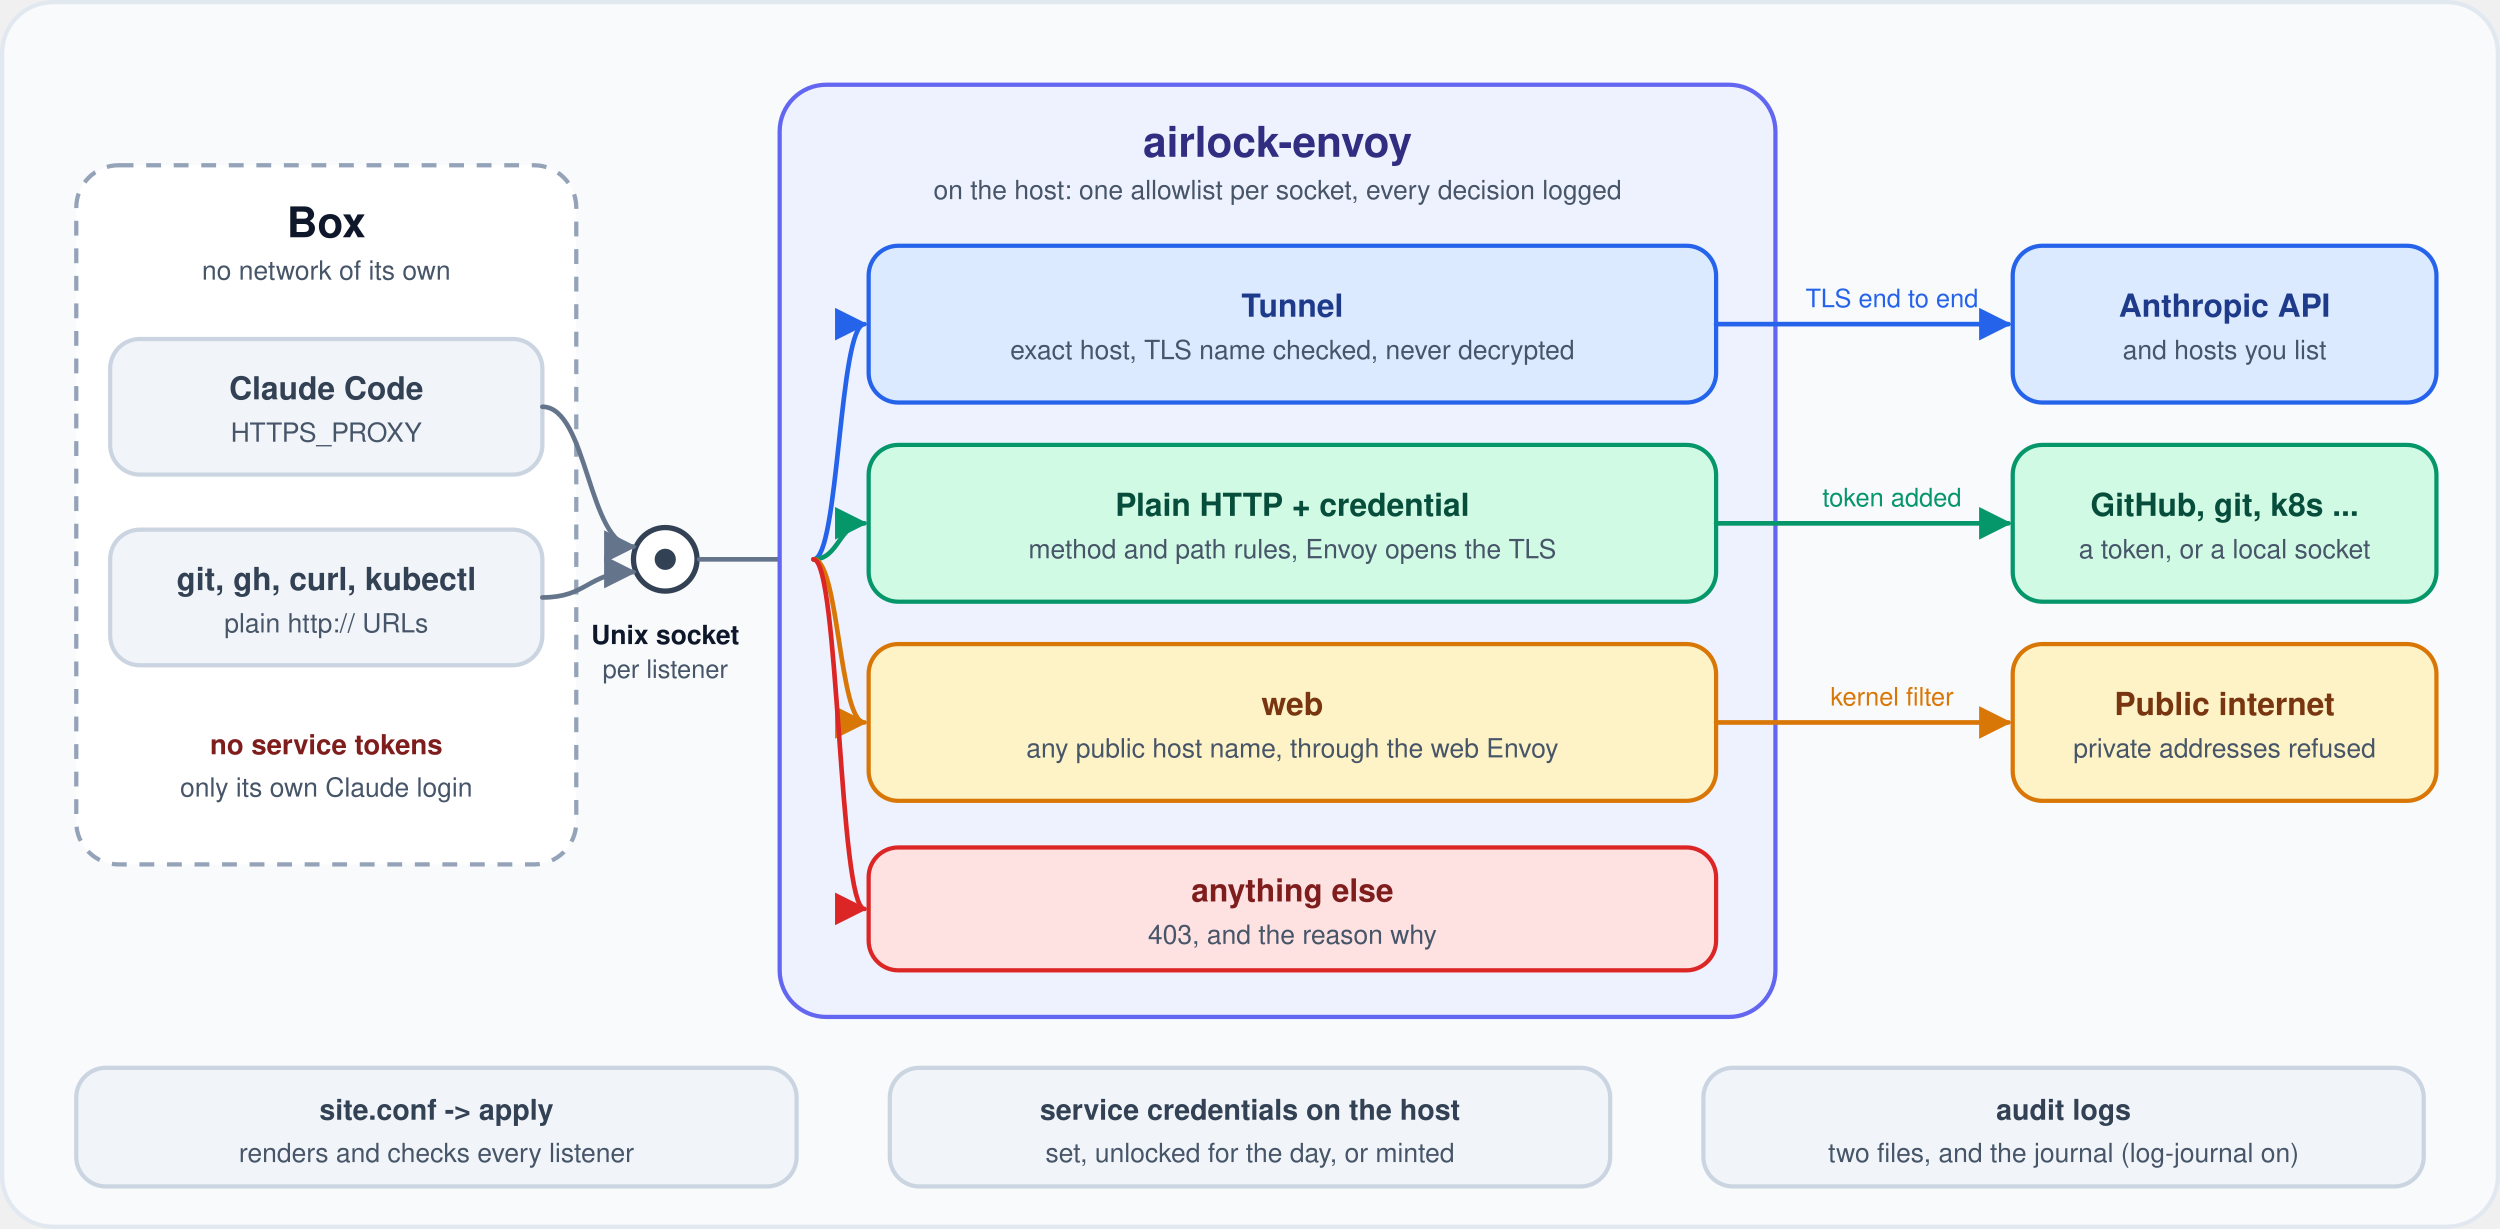
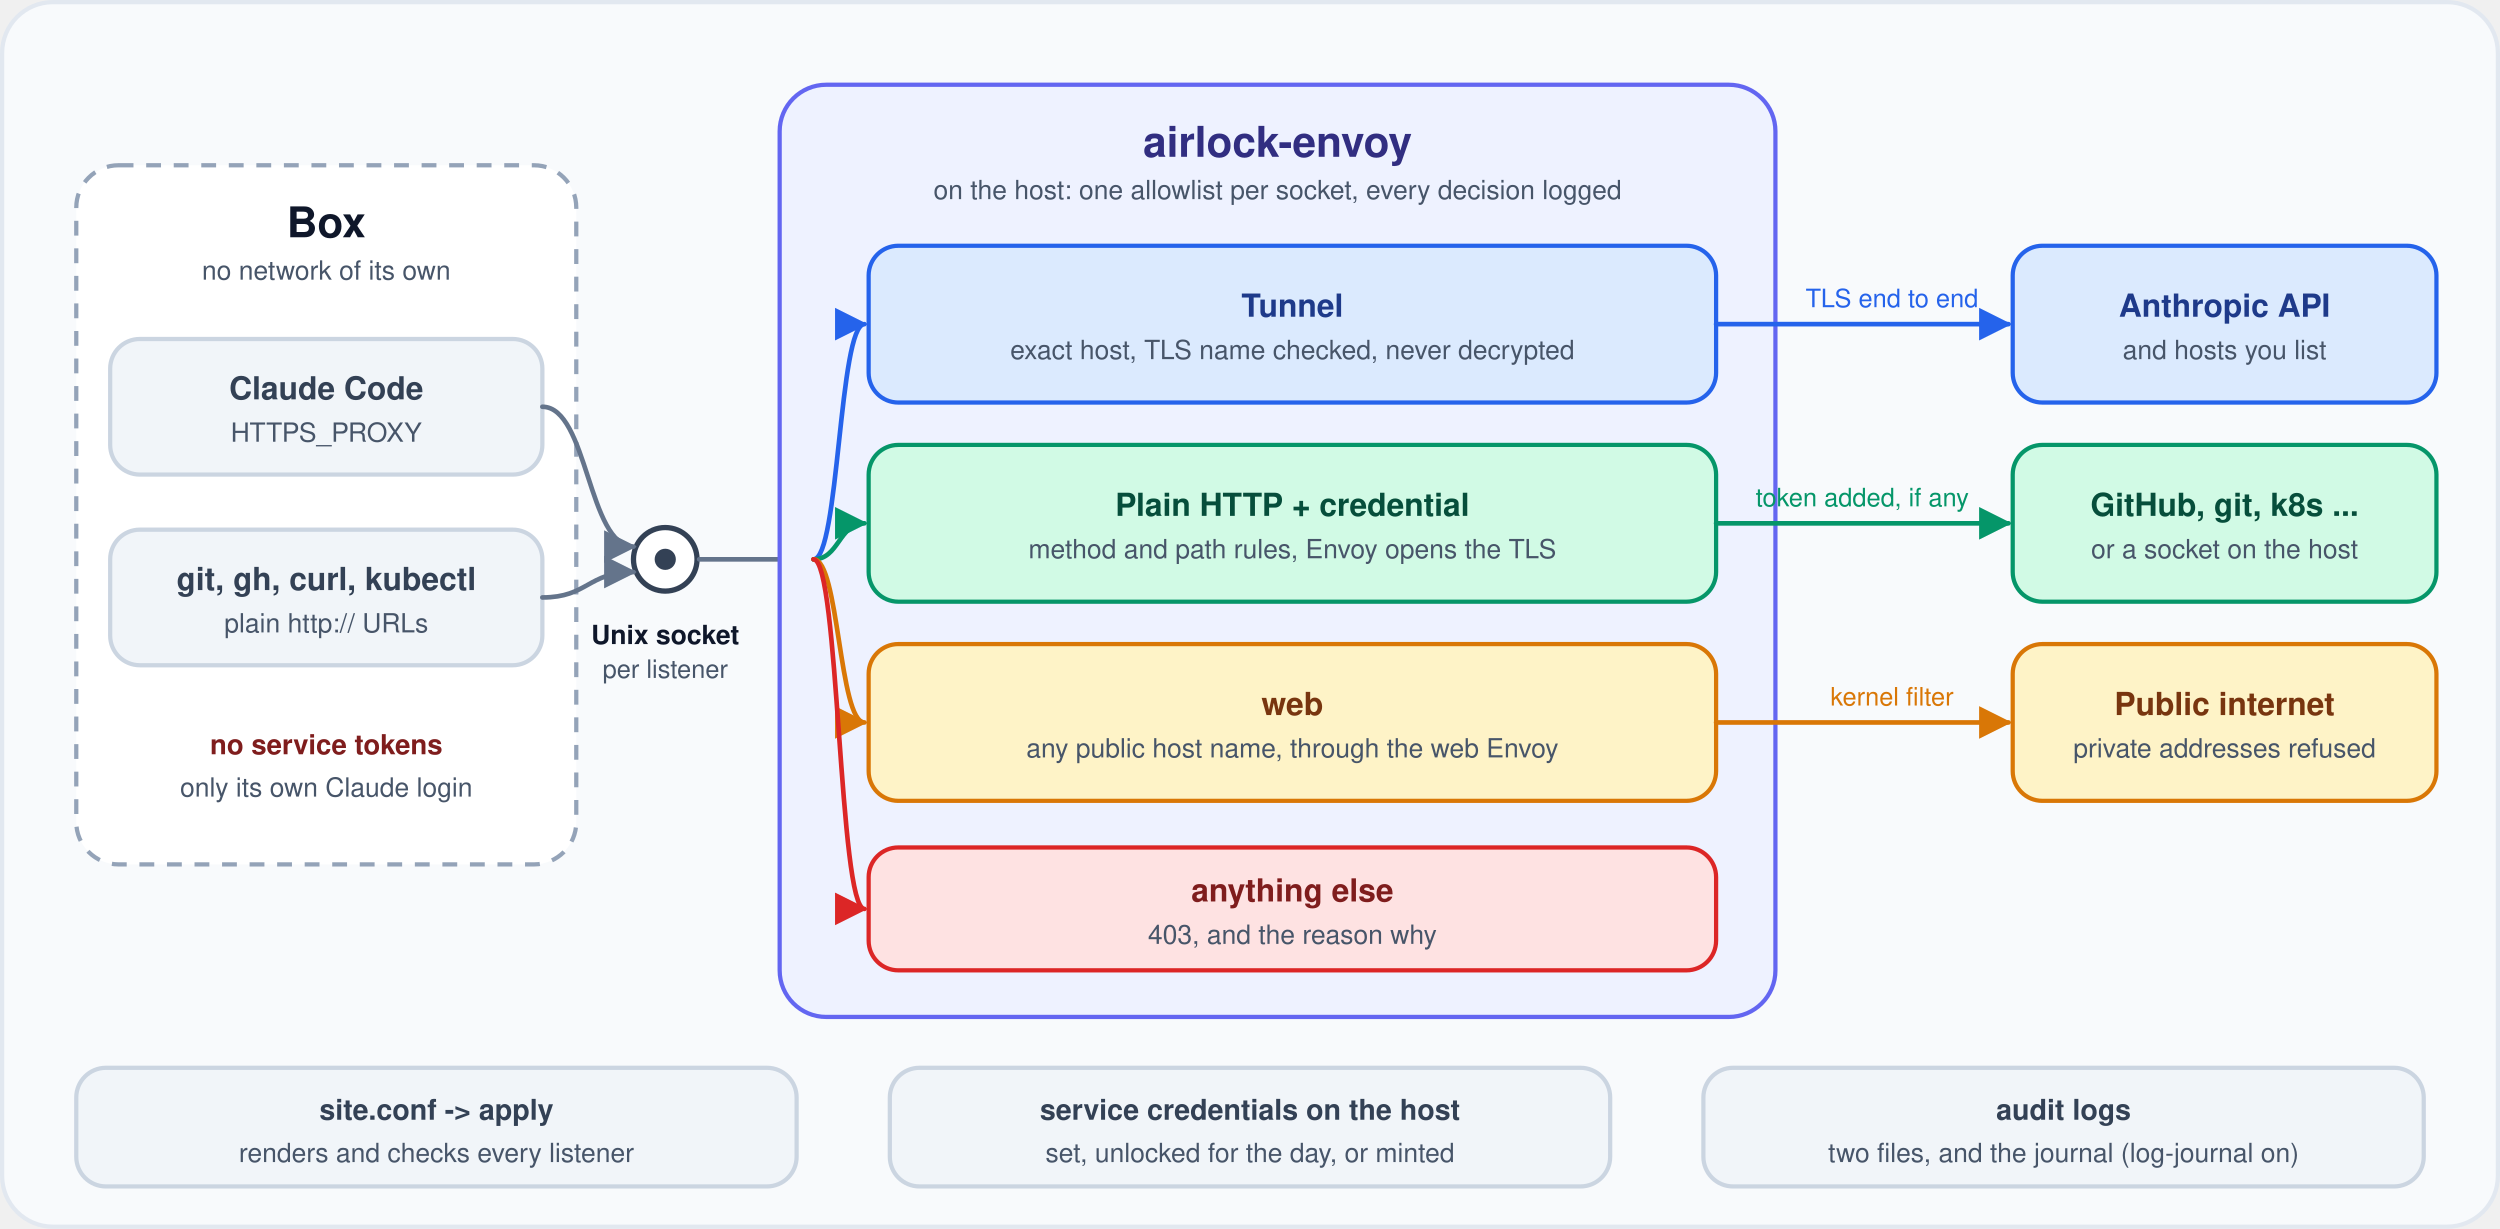
- <svg xmlns="http://www.w3.org/2000/svg" viewBox="0 0 1180 580" width="1180" height="580" role="img" aria-label="A box with no network reaches out only through its Unix socket. airlock-envoy on the host sends each request one of three ways or refuses it: a tunnel to exact hosts, plain HTTP with a credential it adds, or web to the public internet through a second Envoy whose kernel filter refuses private addresses.">
+ <svg xmlns="http://www.w3.org/2000/svg" viewBox="0 0 1180 580" width="1180" height="580" role="img" aria-label="A box with no network reaches out only through its Unix socket. airlock-envoy on the host sends each request one of three ways or refuses it: a tunnel to exact hosts, plain HTTP (adding a credential where it holds one, or to a local service's socket), or web to the public internet through a second Envoy whose kernel filter refuses private addresses.">
  <defs>
    <marker id="a-box" viewBox="0 0 10 10" refX="9" refY="5" markerWidth="7" markerHeight="7" orient="auto-start-reverse">
      <path d="M0,0 L10,5 L0,10 z" fill="#94a3b8" />
    </marker>
    <marker id="a-envoy" viewBox="0 0 10 10" refX="9" refY="5" markerWidth="7" markerHeight="7" orient="auto-start-reverse">
      <path d="M0,0 L10,5 L0,10 z" fill="#6366f1" />
    </marker>
    <marker id="a-blue" viewBox="0 0 10 10" refX="9" refY="5" markerWidth="7" markerHeight="7" orient="auto-start-reverse">
      <path d="M0,0 L10,5 L0,10 z" fill="#2563eb" />
    </marker>
    <marker id="a-green" viewBox="0 0 10 10" refX="9" refY="5" markerWidth="7" markerHeight="7" orient="auto-start-reverse">
      <path d="M0,0 L10,5 L0,10 z" fill="#059669" />
    </marker>
    <marker id="a-amber" viewBox="0 0 10 10" refX="9" refY="5" markerWidth="7" markerHeight="7" orient="auto-start-reverse">
      <path d="M0,0 L10,5 L0,10 z" fill="#d97706" />
    </marker>
    <marker id="a-red" viewBox="0 0 10 10" refX="9" refY="5" markerWidth="7" markerHeight="7" orient="auto-start-reverse">
      <path d="M0,0 L10,5 L0,10 z" fill="#dc2626" />
    </marker>
    <marker id="a-grey" viewBox="0 0 10 10" refX="9" refY="5" markerWidth="7" markerHeight="7" orient="auto-start-reverse">
      <path d="M0,0 L10,5 L0,10 z" fill="#cbd5e1" />
    </marker>
    <marker id="a-mute" viewBox="0 0 10 10" refX="9" refY="5" markerWidth="7" markerHeight="7" orient="auto-start-reverse">
      <path d="M0,0 L10,5 L0,10 z" fill="#64748b" />
    </marker>
  </defs>
  <rect x="1" y="1" width="1178" height="578" rx="24" fill="#f8fafc" stroke="#e2e8f0" stroke-width="2" />
  <rect x="36" y="78" width="236" height="330" rx="20" fill="#ffffff" stroke="#94a3b8" stroke-width="2" stroke-dasharray="7 6" />
  <text x="154" y="112" font-family="-apple-system, 'Segoe UI', Helvetica, Arial, sans-serif" font-size="20" font-weight="700" fill="#0f172a" text-anchor="middle">Box</text>
  <text x="154" y="132" font-family="-apple-system, 'Segoe UI', Helvetica, Arial, sans-serif" font-size="12.5" fill="#475569" text-anchor="middle">no network of its own</text>
  <rect x="52" y="160" width="204" height="64" rx="14" fill="#f1f5f9" stroke="#cbd5e1" stroke-width="2" />
  <text x="154.0" y="188.5" font-family="-apple-system, 'Segoe UI', Helvetica, Arial, sans-serif" font-size="15" font-weight="700" fill="#334155" text-anchor="middle">Claude Code</text>
  <text x="154.0" y="208.5" font-family="-apple-system, 'Segoe UI', Helvetica, Arial, sans-serif" font-size="12.5" fill="#475569" text-anchor="middle">HTTPS_PROXY</text>
  <rect x="52" y="250" width="204" height="64" rx="14" fill="#f1f5f9" stroke="#cbd5e1" stroke-width="2" />
  <text x="154.0" y="278.5" font-family="-apple-system, 'Segoe UI', Helvetica, Arial, sans-serif" font-size="15" font-weight="700" fill="#334155" text-anchor="middle">git, gh, curl, kubectl</text>
  <text x="154.0" y="298.5" font-family="-apple-system, 'Segoe UI', Helvetica, Arial, sans-serif" font-size="12.5" fill="#475569" text-anchor="middle">plain http:// URLs</text>
  <text x="154" y="356" font-family="-apple-system, 'Segoe UI', Helvetica, Arial, sans-serif" font-size="13" font-weight="700" fill="#7f1d1d" text-anchor="middle">no service tokens</text>
  <text x="154" y="376" font-family="-apple-system, 'Segoe UI', Helvetica, Arial, sans-serif" font-size="12.5" fill="#475569" text-anchor="middle">only its own Claude login</text>
  <circle cx="314" cy="264" r="15" fill="#ffffff" stroke="#334155" stroke-width="2.5" />
  <circle cx="314" cy="264" r="5" fill="#334155" />
  <text x="314" y="304" font-family="-apple-system, 'Segoe UI', Helvetica, Arial, sans-serif" font-size="12.5" font-weight="700" fill="#0f172a" text-anchor="middle">Unix socket</text>
  <text x="314" y="320" font-family="-apple-system, 'Segoe UI', Helvetica, Arial, sans-serif" font-size="12" fill="#475569" text-anchor="middle">per listener</text>
  <path d="M256,192 C277.5,192 277.5,258 299,258" fill="none" stroke="#64748b" stroke-width="2.2" stroke-linecap="round" marker-end="url(#a-mute)" />
  <path d="M256,282 C277.5,282 277.5,270 299,270" fill="none" stroke="#64748b" stroke-width="2.2" stroke-linecap="round" marker-end="url(#a-mute)" />
  <path d="M330,264 L384,264" fill="none" stroke="#64748b" stroke-width="2.2" stroke-linecap="round" marker-end="url(#a-mute)" />
  <rect x="368" y="40" width="470" height="440" rx="22" fill="#eef2ff" stroke="#6366f1" stroke-width="2" />
  <text x="603" y="74" font-family="-apple-system, 'Segoe UI', Helvetica, Arial, sans-serif" font-size="20" font-weight="700" fill="#312e81" text-anchor="middle">airlock-envoy</text>
  <text x="603" y="94" font-family="-apple-system, 'Segoe UI', Helvetica, Arial, sans-serif" font-size="12.5" fill="#475569" text-anchor="middle">on the host: one allowlist per socket, every decision logged</text>
  <rect x="410" y="116" width="400" height="74" rx="14" fill="#dbeafe" stroke="#2563eb" stroke-width="2" />
  <text x="610.0" y="149.5" font-family="-apple-system, 'Segoe UI', Helvetica, Arial, sans-serif" font-size="15" font-weight="700" fill="#1e3a8a" text-anchor="middle">Tunnel</text>
  <text x="610.0" y="169.5" font-family="-apple-system, 'Segoe UI', Helvetica, Arial, sans-serif" font-size="12.5" fill="#475569" text-anchor="middle">exact host, TLS name checked, never decrypted</text>
  <path d="M384,264 C396.0,264 396.0,153 408,153" fill="none" stroke="#2563eb" stroke-width="2.2" stroke-linecap="round" marker-end="url(#a-blue)" />
  <rect x="410" y="210" width="400" height="74" rx="14" fill="#d1fae5" stroke="#059669" stroke-width="2" />
  <text x="610.0" y="243.5" font-family="-apple-system, 'Segoe UI', Helvetica, Arial, sans-serif" font-size="15" font-weight="700" fill="#064e3b" text-anchor="middle">Plain HTTP + credential</text>
  <text x="610.0" y="263.5" font-family="-apple-system, 'Segoe UI', Helvetica, Arial, sans-serif" font-size="12.5" fill="#475569" text-anchor="middle">method and path rules, Envoy opens the TLS</text>
  <path d="M384,264 C396.0,264 396.0,247 408,247" fill="none" stroke="#059669" stroke-width="2.2" stroke-linecap="round" marker-end="url(#a-green)" />
  <rect x="410" y="304" width="400" height="74" rx="14" fill="#fef3c7" stroke="#d97706" stroke-width="2" />
  <text x="610.0" y="337.5" font-family="-apple-system, 'Segoe UI', Helvetica, Arial, sans-serif" font-size="15" font-weight="700" fill="#78350f" text-anchor="middle">web</text>
  <text x="610.0" y="357.5" font-family="-apple-system, 'Segoe UI', Helvetica, Arial, sans-serif" font-size="12.5" fill="#475569" text-anchor="middle">any public host name, through the web Envoy</text>
  <path d="M384,264 C396.0,264 396.0,341 408,341" fill="none" stroke="#d97706" stroke-width="2.2" stroke-linecap="round" marker-end="url(#a-amber)" />
  <rect x="410" y="400" width="400" height="58" rx="14" fill="#fee2e2" stroke="#dc2626" stroke-width="2" />
  <text x="610.0" y="425.5" font-family="-apple-system, 'Segoe UI', Helvetica, Arial, sans-serif" font-size="15" font-weight="700" fill="#7f1d1d" text-anchor="middle">anything else</text>
  <text x="610.0" y="445.5" font-family="-apple-system, 'Segoe UI', Helvetica, Arial, sans-serif" font-size="12.5" fill="#475569" text-anchor="middle">403, and the reason why</text>
  <path d="M384,264 C396.0,264 396.0,429 408,429" fill="none" stroke="#dc2626" stroke-width="2.2" stroke-linecap="round" marker-end="url(#a-red)" />
  <rect x="950" y="116" width="200" height="74" rx="14" fill="#dbeafe" stroke="#2563eb" stroke-width="2" />
  <text x="1050.0" y="149.5" font-family="-apple-system, 'Segoe UI', Helvetica, Arial, sans-serif" font-size="15" font-weight="700" fill="#1e3a8a" text-anchor="middle">Anthropic API</text>
  <text x="1050.0" y="169.5" font-family="-apple-system, 'Segoe UI', Helvetica, Arial, sans-serif" font-size="12.5" fill="#475569" text-anchor="middle">and hosts you list</text>
  <path d="M810,153 L948,153" fill="none" stroke="#2563eb" stroke-width="2.2" stroke-linecap="round" marker-end="url(#a-blue)" />
  <text x="893" y="145" font-family="-apple-system, 'Segoe UI', Helvetica, Arial, sans-serif" font-size="12" fill="#2563eb" text-anchor="middle">TLS end to end</text>
  <rect x="950" y="210" width="200" height="74" rx="14" fill="#d1fae5" stroke="#059669" stroke-width="2" />
  <text x="1050.0" y="243.5" font-family="-apple-system, 'Segoe UI', Helvetica, Arial, sans-serif" font-size="15" font-weight="700" fill="#064e3b" text-anchor="middle">GitHub, git, k8s ...</text>
-   <text x="1050.0" y="263.5" font-family="-apple-system, 'Segoe UI', Helvetica, Arial, sans-serif" font-size="12.5" fill="#475569" text-anchor="middle">a token, or a local socket</text>
+   <text x="1050.0" y="263.5" font-family="-apple-system, 'Segoe UI', Helvetica, Arial, sans-serif" font-size="12.5" fill="#475569" text-anchor="middle">or a socket on the host</text>
  <path d="M810,247 L948,247" fill="none" stroke="#059669" stroke-width="2.2" stroke-linecap="round" marker-end="url(#a-green)" />
-   <text x="893" y="239" font-family="-apple-system, 'Segoe UI', Helvetica, Arial, sans-serif" font-size="12" fill="#059669" text-anchor="middle">token added</text>
+   <text x="879" y="239" font-family="-apple-system, 'Segoe UI', Helvetica, Arial, sans-serif" font-size="12" fill="#059669" text-anchor="middle">token added, if any</text>
  <rect x="950" y="304" width="200" height="74" rx="14" fill="#fef3c7" stroke="#d97706" stroke-width="2" />
  <text x="1050.0" y="337.5" font-family="-apple-system, 'Segoe UI', Helvetica, Arial, sans-serif" font-size="15" font-weight="700" fill="#78350f" text-anchor="middle">Public internet</text>
  <text x="1050.0" y="357.5" font-family="-apple-system, 'Segoe UI', Helvetica, Arial, sans-serif" font-size="12.5" fill="#475569" text-anchor="middle">private addresses refused</text>
  <path d="M810,341 L948,341" fill="none" stroke="#d97706" stroke-width="2.2" stroke-linecap="round" marker-end="url(#a-amber)" />
  <text x="893" y="333" font-family="-apple-system, 'Segoe UI', Helvetica, Arial, sans-serif" font-size="12" fill="#d97706" text-anchor="middle">kernel filter</text>
  <rect x="36" y="504" width="340" height="56" rx="14" fill="#f1f5f9" stroke="#cbd5e1" stroke-width="2" />
  <text x="206.0" y="528.5" font-family="-apple-system, 'Segoe UI', Helvetica, Arial, sans-serif" font-size="13.5" font-weight="700" fill="#334155" text-anchor="middle">site.conf -&gt; apply</text>
  <text x="206.0" y="548.5" font-family="-apple-system, 'Segoe UI', Helvetica, Arial, sans-serif" font-size="12.5" fill="#475569" text-anchor="middle">renders and checks every listener</text>
  <rect x="420" y="504" width="340" height="56" rx="14" fill="#f1f5f9" stroke="#cbd5e1" stroke-width="2" />
  <text x="590.0" y="528.5" font-family="-apple-system, 'Segoe UI', Helvetica, Arial, sans-serif" font-size="13.5" font-weight="700" fill="#334155" text-anchor="middle">service credentials on the host</text>
  <text x="590.0" y="548.5" font-family="-apple-system, 'Segoe UI', Helvetica, Arial, sans-serif" font-size="12.5" fill="#475569" text-anchor="middle">set, unlocked for the day, or minted</text>
  <rect x="804" y="504" width="340" height="56" rx="14" fill="#f1f5f9" stroke="#cbd5e1" stroke-width="2" />
  <text x="974.0" y="528.5" font-family="-apple-system, 'Segoe UI', Helvetica, Arial, sans-serif" font-size="13.5" font-weight="700" fill="#334155" text-anchor="middle">audit logs</text>
  <text x="974.0" y="548.5" font-family="-apple-system, 'Segoe UI', Helvetica, Arial, sans-serif" font-size="12.5" fill="#475569" text-anchor="middle">two files, and the journal (log-journal on)</text>
</svg>
